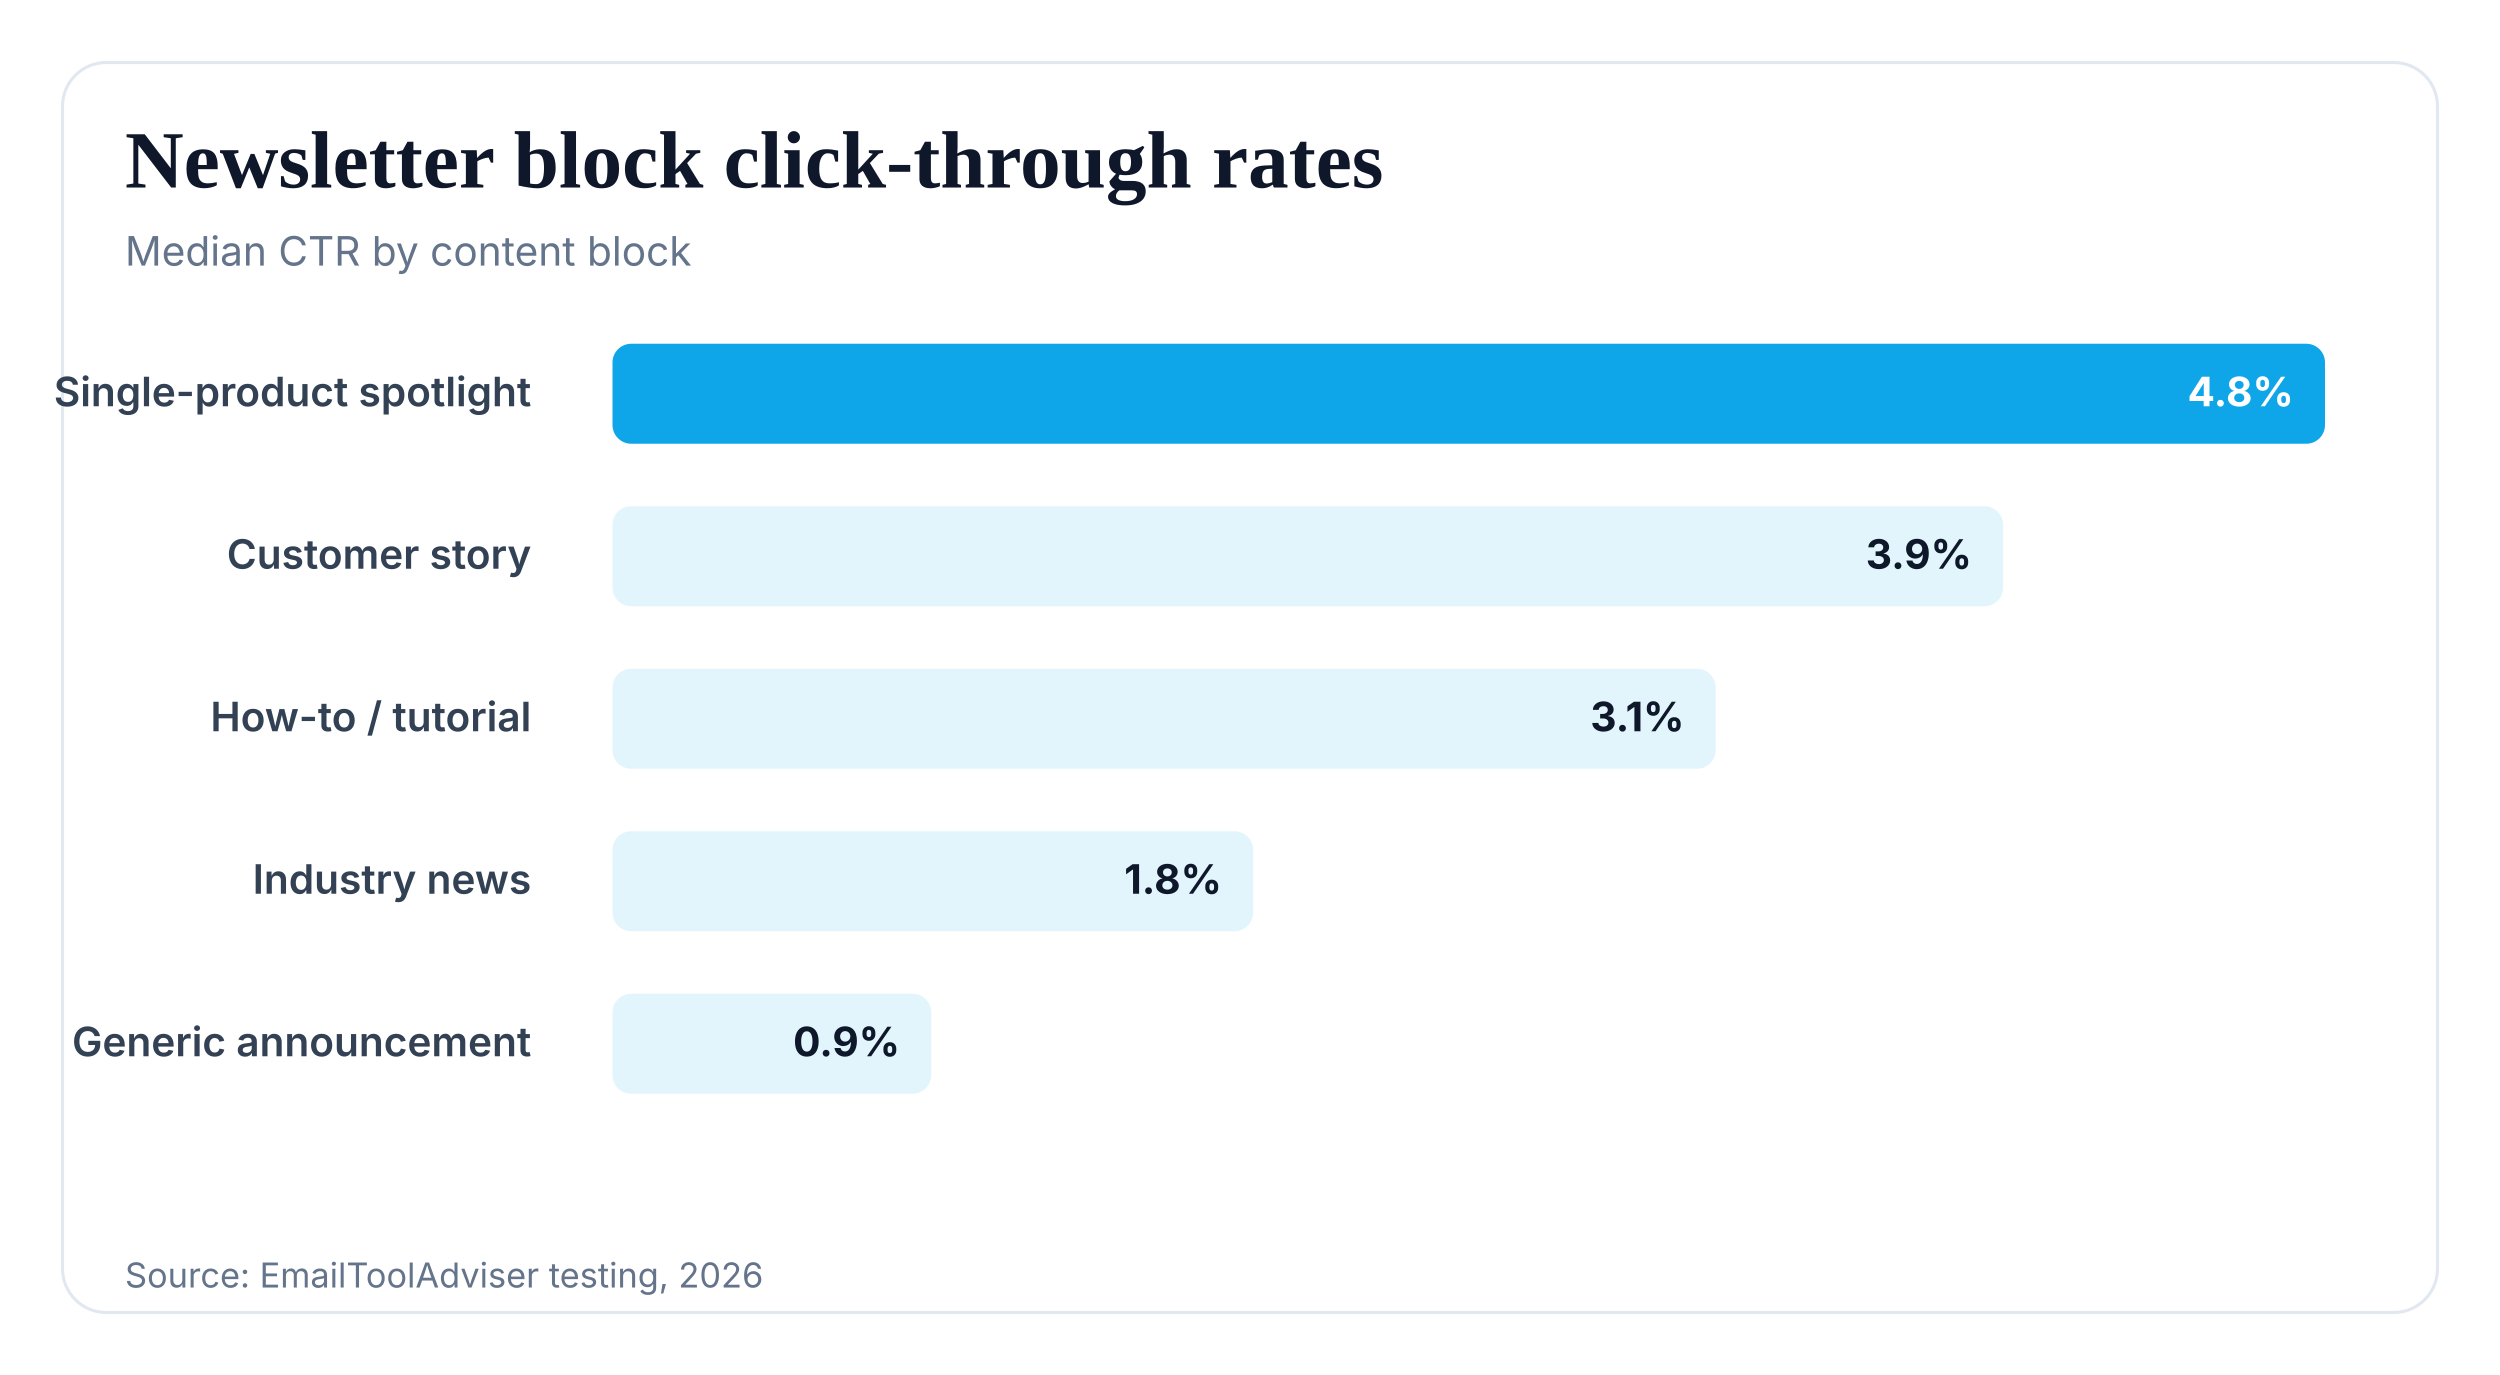
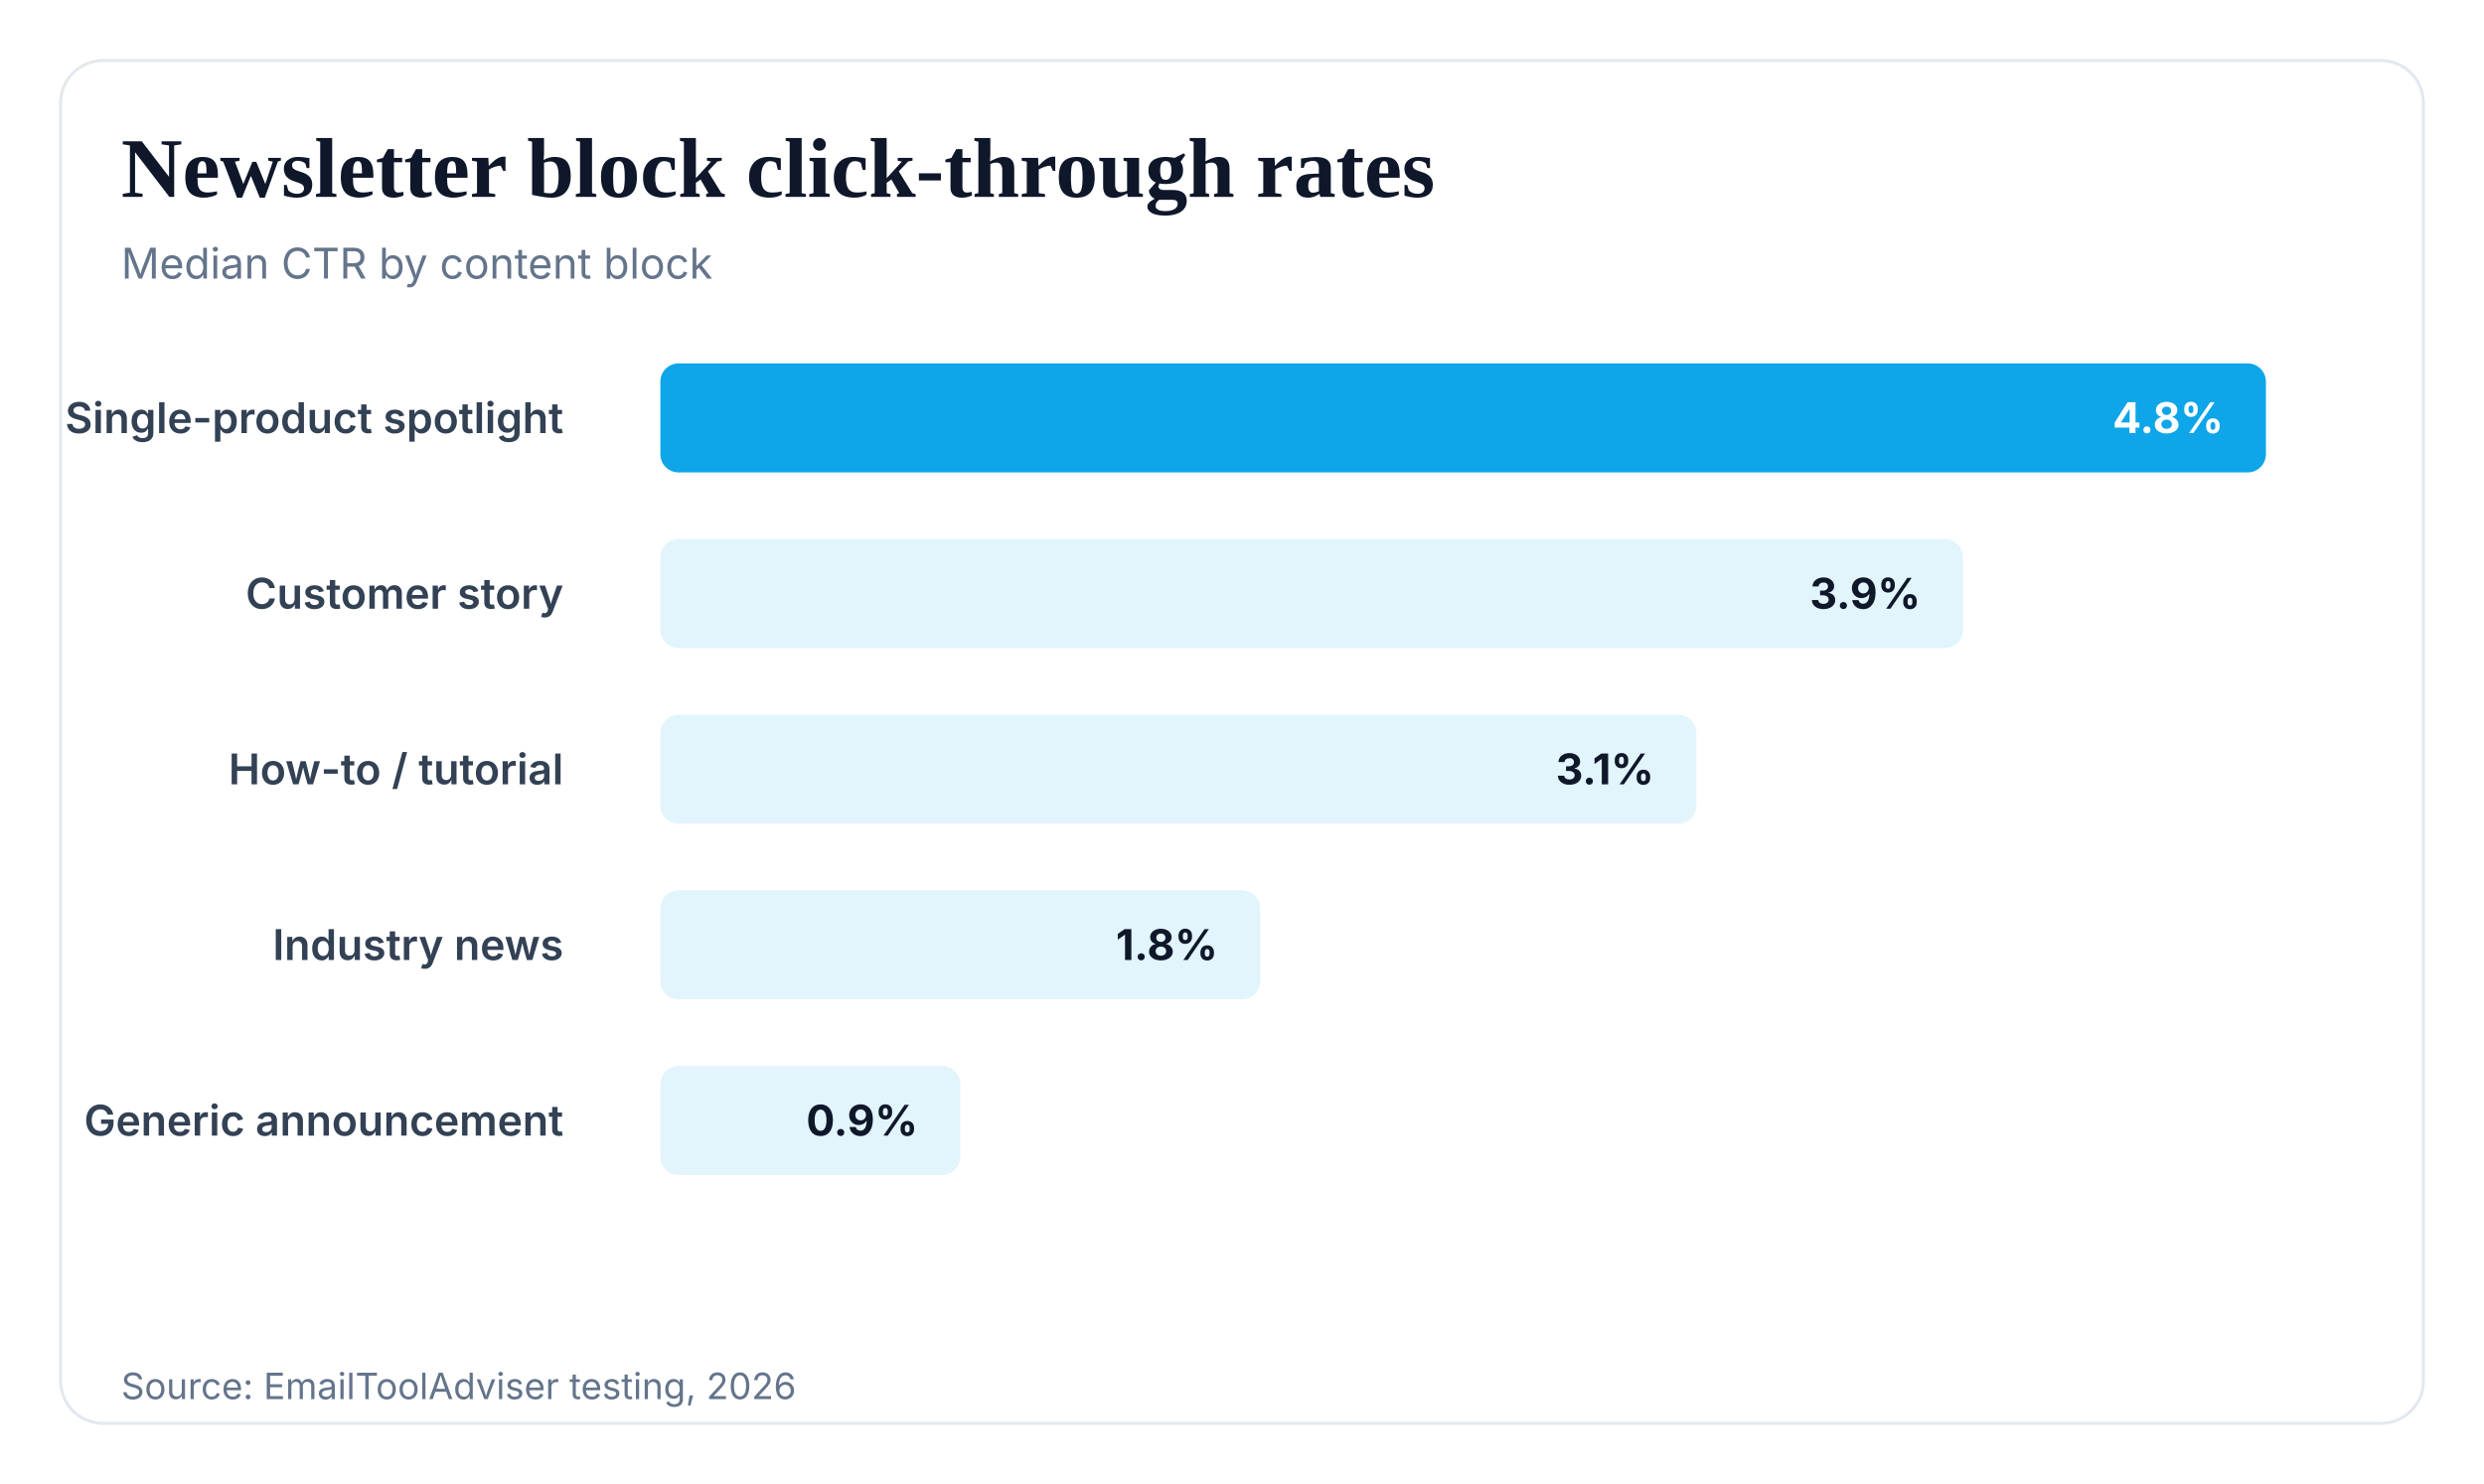
- <svg xmlns="http://www.w3.org/2000/svg" viewBox="0 0 800 440" preserveAspectRatio="xMinYMin meet" role="img" style="width:100%;height:auto;">
+ <svg xmlns="http://www.w3.org/2000/svg" viewBox="0 0 820 490" preserveAspectRatio="xMinYMin meet" role="img" style="width:100%;height:auto;">
  <style>
  .serif  { font-family: Georgia, 'Times New Roman', 'Playfair Display', serif; font-weight: 800; }
  .sans   { font-family: system-ui, -apple-system, BlinkMacSystemFont, 'Segoe UI', sans-serif; }
  .label  { font-family: system-ui, sans-serif; font-weight: 700; text-transform: uppercase; letter-spacing: 0.08em; }
</style>
-   <rect width="800" height="440" fill="#ffffff" />
-   <rect x="20" y="20" rx="14" ry="14" width="760" height="400" fill="#ffffff" stroke="#e2e8f0" stroke-width="1" />
-   <text x="40" y="60" class="serif" font-size="26" fill="#0f172a">Newsletter block click-through rates</text>
-   <text x="40" y="85" class="sans" font-size="13" fill="#64748b">Median CTR by content block</text>
-   <text x="170" y="130" class="sans" font-size="13" fill="#334155" text-anchor="end" font-weight="600">Single-product spotlight</text>
-   <rect x="196" y="110" rx="6" ry="6" width="548" height="32" fill="#0ea5e9" />
-   <text x="734" y="130" class="sans" font-size="13" fill="#ffffff" text-anchor="end" font-weight="700">4.8%</text>
-   <text x="170" y="182" class="sans" font-size="13" fill="#334155" text-anchor="end" font-weight="600">Customer story</text>
-   <rect x="196" y="162" rx="6" ry="6" width="445" height="32" fill="#e2f4fc" />
-   <text x="631" y="182" class="sans" font-size="13" fill="#0f172a" text-anchor="end" font-weight="700">3.9%</text>
-   <text x="170" y="234" class="sans" font-size="13" fill="#334155" text-anchor="end" font-weight="600">How-to / tutorial</text>
-   <rect x="196" y="214" rx="6" ry="6" width="353" height="32" fill="#e2f4fc" />
-   <text x="539" y="234" class="sans" font-size="13" fill="#0f172a" text-anchor="end" font-weight="700">3.1%</text>
-   <text x="170" y="286" class="sans" font-size="13" fill="#334155" text-anchor="end" font-weight="600">Industry news</text>
-   <rect x="196" y="266" rx="6" ry="6" width="205" height="32" fill="#e2f4fc" />
-   <text x="391" y="286" class="sans" font-size="13" fill="#0f172a" text-anchor="end" font-weight="700">1.8%</text>
-   <text x="170" y="338" class="sans" font-size="13" fill="#334155" text-anchor="end" font-weight="600">Generic announcement</text>
-   <rect x="196" y="318" rx="6" ry="6" width="102" height="32" fill="#e2f4fc" />
-   <text x="288" y="338" class="sans" font-size="13" fill="#0f172a" text-anchor="end" font-weight="700">0.9%</text>
-   <text x="40" y="412" class="sans" font-size="11" fill="#64748b">Source: EmailToolAdviser testing, 2026</text>
+   <rect width="820" height="490" fill="#ffffff" />
+   <rect x="20" y="20" rx="14" ry="14" width="780" height="450" fill="#ffffff" stroke="#e2e8f0" stroke-width="1" />
+   <text x="40" y="65" class="serif" font-size="28" fill="#0f172a">Newsletter block click-through rates</text>
+   <text x="40" y="92" class="sans" font-size="14" fill="#64748b">Median CTR by content block</text>
+   <text x="186" y="143" class="sans" font-size="14" fill="#334155" text-anchor="end" font-weight="600">Single-product spotlight</text>
+   <rect x="218" y="120" rx="6" ry="6" width="530" height="36" fill="#0ea5e9" />
+   <text x="734" y="143" class="sans" font-size="14" fill="#ffffff" text-anchor="end" font-weight="700">4.8%</text>
+   <text x="186" y="201" class="sans" font-size="14" fill="#334155" text-anchor="end" font-weight="600">Customer story</text>
+   <rect x="218" y="178" rx="6" ry="6" width="430" height="36" fill="#e2f4fc" />
+   <text x="634" y="201" class="sans" font-size="14" fill="#0f172a" text-anchor="end" font-weight="700">3.9%</text>
+   <text x="186" y="259" class="sans" font-size="14" fill="#334155" text-anchor="end" font-weight="600">How-to / tutorial</text>
+   <rect x="218" y="236" rx="6" ry="6" width="342" height="36" fill="#e2f4fc" />
+   <text x="546" y="259" class="sans" font-size="14" fill="#0f172a" text-anchor="end" font-weight="700">3.1%</text>
+   <text x="186" y="317" class="sans" font-size="14" fill="#334155" text-anchor="end" font-weight="600">Industry news</text>
+   <rect x="218" y="294" rx="6" ry="6" width="198" height="36" fill="#e2f4fc" />
+   <text x="402" y="317" class="sans" font-size="14" fill="#0f172a" text-anchor="end" font-weight="700">1.8%</text>
+   <text x="186" y="375" class="sans" font-size="14" fill="#334155" text-anchor="end" font-weight="600">Generic announcement</text>
+   <rect x="218" y="352" rx="6" ry="6" width="99" height="36" fill="#e2f4fc" />
+   <text x="303" y="375" class="sans" font-size="14" fill="#0f172a" text-anchor="end" font-weight="700">0.9%</text>
+   <text x="40" y="462" class="sans" font-size="12" fill="#64748b">Source: EmailToolAdviser testing, 2026</text>
</svg>
